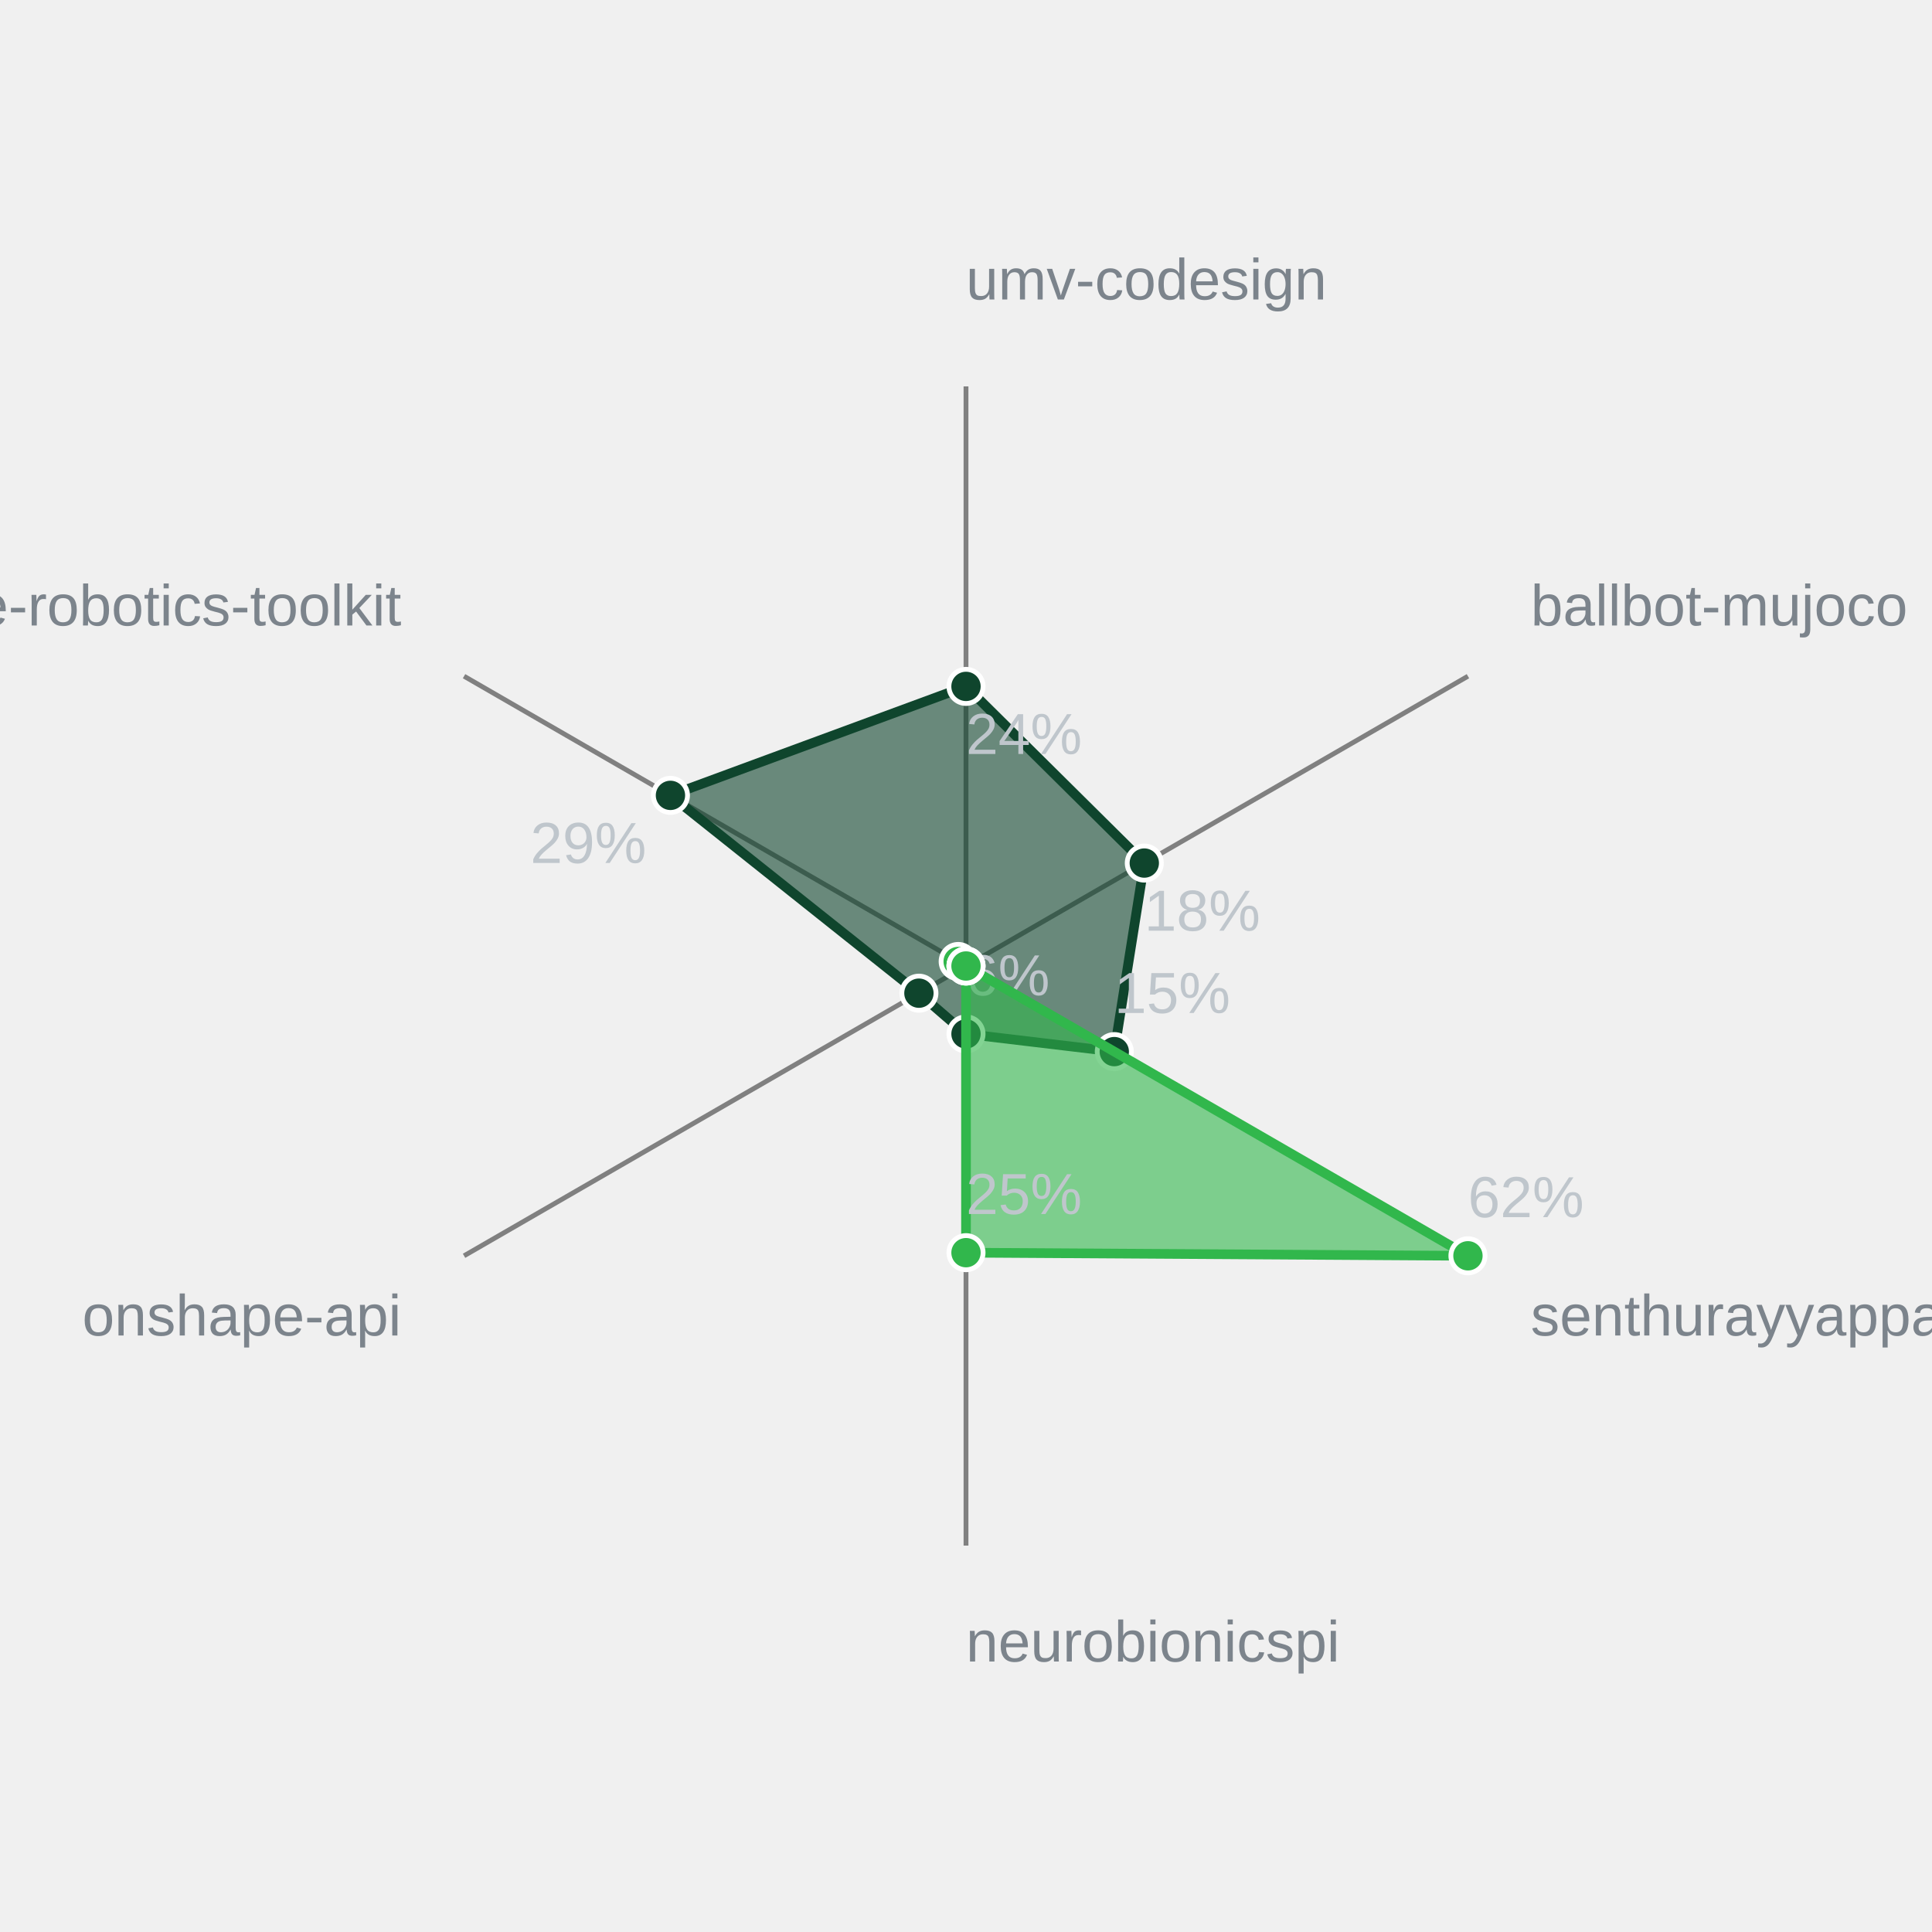
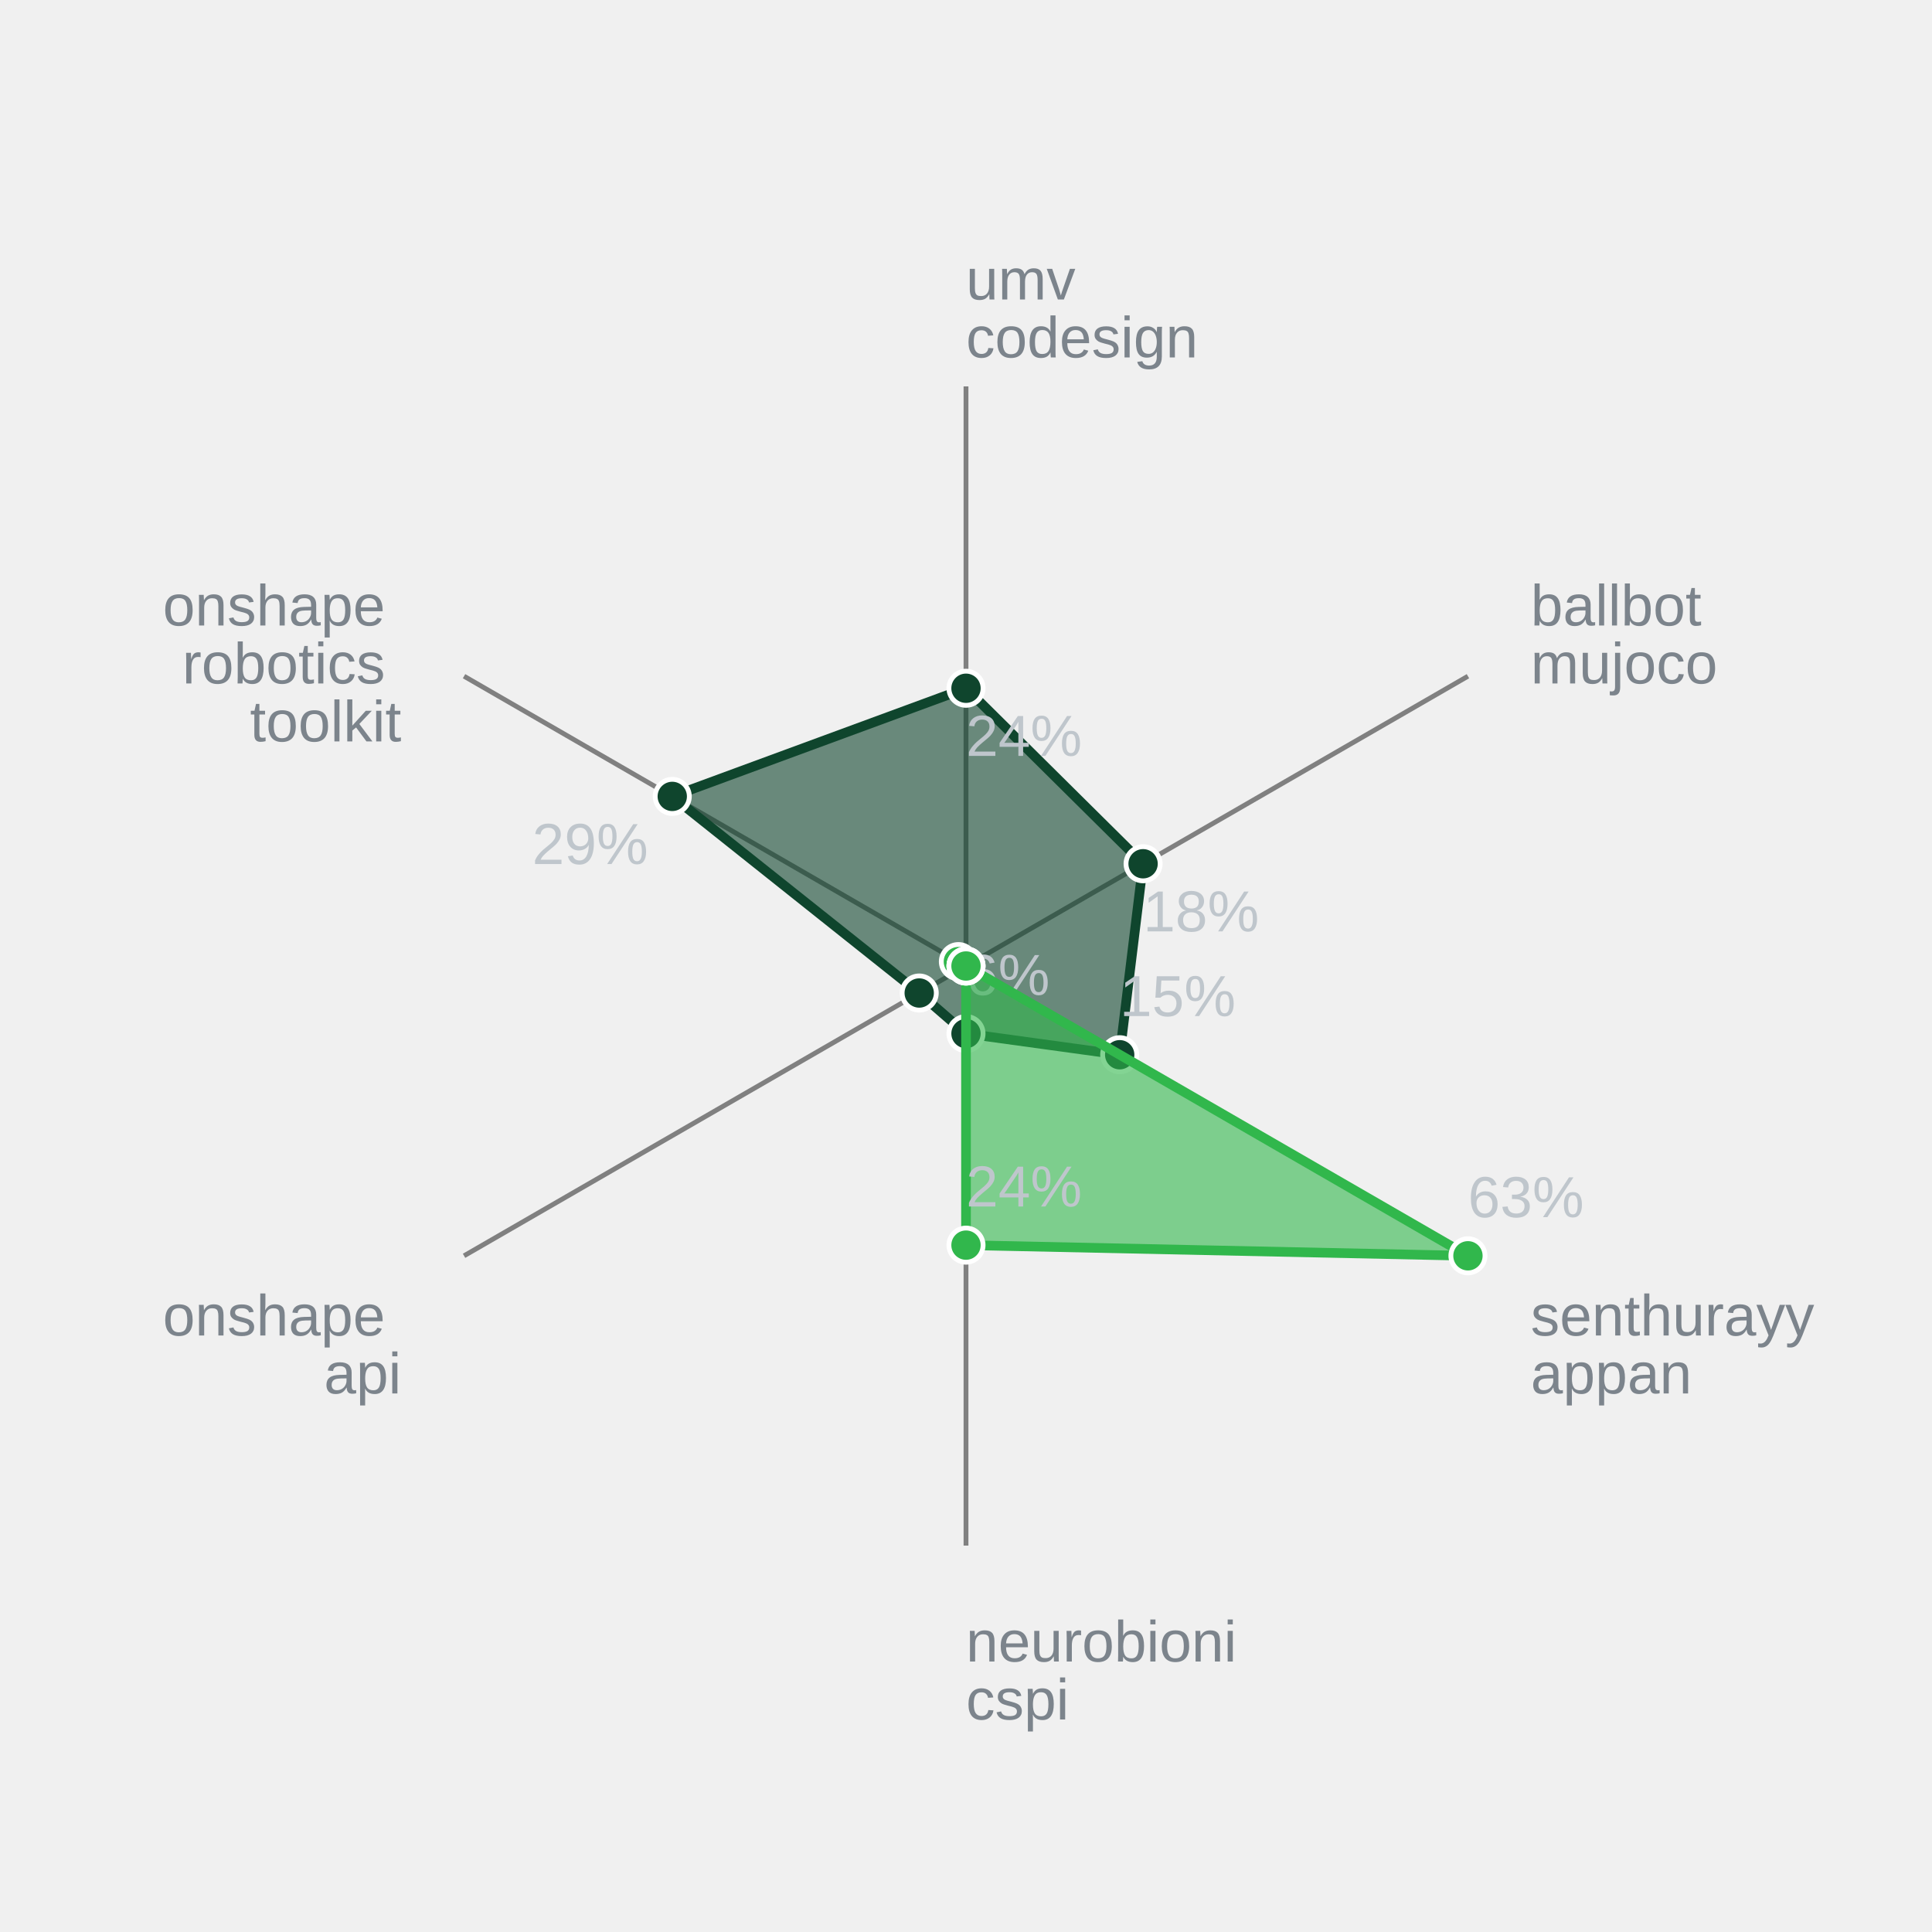
<svg xmlns="http://www.w3.org/2000/svg" version="1.1" class="marks" width="400" height="400" viewBox="0 0 400 400">
  <g fill="none" stroke-miterlimit="10" transform="translate(80,80)">
    <g class="mark-group role-frame root" role="graphics-object" aria-roledescription="group mark container">
      <g transform="translate(120,120)">
        <path class="background" aria-hidden="true" d="M0,0h240v240h-240Z" />
        <g>
          <g class="mark-rule role-mark radial-grid" role="graphics-symbol" aria-roledescription="rule mark container">
            <line transform="translate(0,0)" x2="-103.923" y2="-60" stroke="gray" stroke-width="1" />
            <line transform="translate(0,0)" x2="3.399323338588788e-14" y2="-120" stroke="gray" stroke-width="1" />
            <line transform="translate(0,0)" x2="103.923" y2="-60" stroke="gray" stroke-width="1" />
            <line transform="translate(0,0)" x2="103.923" y2="60" stroke="gray" stroke-width="1" />
            <line transform="translate(0,0)" x2="7.34788079488412e-15" y2="120" stroke="gray" stroke-width="1" />
            <line transform="translate(0,0)" x2="-103.923" y2="60" stroke="gray" stroke-width="1" />
          </g>
          <g class="mark-group role-scope categories" role="graphics-object" aria-roledescription="group mark container">
            <g transform="translate(0,0)">
              <path class="background" aria-hidden="true" d="M0,0h0v0h0Z" />
              <g>
                <g class="mark-line role-mark category-line" role="graphics-symbol" aria-roledescription="line mark container">
-                   <path d="M-61.19,-35.328L0,-57.888L36.913,-21.312L30.699,17.724L0,14.064L-9.748,5.628Z" fill="#0f452d" fill-opacity="0.6" stroke="#0f452d" stroke-width="2" />
+                   <path d="M-60.816,-35.112L0,-57.504L36.664,-21.168L31.821,18.372L0,13.992L-9.686,5.592Z" fill="#0f452d" fill-opacity="0.6" stroke="#0f452d" stroke-width="2" />
                </g>
                <g class="mark-symbol role-mark category-point" role="graphics-symbol" aria-roledescription="symbol mark container">
-                   <path transform="translate(-61.18989,-35.328)" d="M3.536,0A3.536,3.536,0,1,1,-3.536,0A3.536,3.536,0,1,1,3.536,0" fill="#0f452d" stroke="white" stroke-width="1" />
-                   <path transform="translate(1.6398335785352312e-14,-57.888)" d="M3.536,0A3.536,3.536,0,1,1,-3.536,0A3.536,3.536,0,1,1,3.536,0" fill="#0f452d" stroke="white" stroke-width="1" />
-                   <path transform="translate(36.91347,-21.312)" d="M3.536,0A3.536,3.536,0,1,1,-3.536,0A3.536,3.536,0,1,1,3.536,0" fill="#0f452d" stroke="white" stroke-width="1" />
-                   <path transform="translate(30.69887,17.724)" d="M3.536,0A3.536,3.536,0,1,1,-3.536,0A3.536,3.536,0,1,1,3.536,0" fill="#0f452d" stroke="white" stroke-width="1" />
-                   <path transform="translate(8.611716291604188e-16,14.064)" d="M3.536,0A3.536,3.536,0,1,1,-3.536,0A3.536,3.536,0,1,1,3.536,0" fill="#0f452d" stroke="white" stroke-width="1" />
-                   <path transform="translate(-9.747982,5.628)" d="M3.536,0A3.536,3.536,0,1,1,-3.536,0A3.536,3.536,0,1,1,3.536,0" fill="#0f452d" stroke="white" stroke-width="1" />
+                   <path transform="translate(-60.81577,-35.112)" d="M3.536,0A3.536,3.536,0,1,1,-3.536,0A3.536,3.536,0,1,1,3.536,0" fill="#0f452d" stroke="white" stroke-width="1" />
+                   <path transform="translate(1.6289557438517472e-14,-57.504)" d="M3.536,0A3.536,3.536,0,1,1,-3.536,0A3.536,3.536,0,1,1,3.536,0" fill="#0f452d" stroke="white" stroke-width="1" />
+                   <path transform="translate(36.66405,-21.168)" d="M3.536,0A3.536,3.536,0,1,1,-3.536,0A3.536,3.536,0,1,1,3.536,0" fill="#0f452d" stroke="white" stroke-width="1" />
+                   <path transform="translate(31.82124,18.372)" d="M3.536,0A3.536,3.536,0,1,1,-3.536,0A3.536,3.536,0,1,1,3.536,0" fill="#0f452d" stroke="white" stroke-width="1" />
+                   <path transform="translate(8.567629006834882e-16,13.992)" d="M3.536,0A3.536,3.536,0,1,1,-3.536,0A3.536,3.536,0,1,1,3.536,0" fill="#0f452d" stroke="white" stroke-width="1" />
+                   <path transform="translate(-9.685628,5.592)" d="M3.536,0A3.536,3.536,0,1,1,-3.536,0A3.536,3.536,0,1,1,3.536,0" fill="#0f452d" stroke="white" stroke-width="1" />
                </g>
                <g class="mark-text role-mark value-text" role="graphics-object" aria-roledescription="text mark container">
-                   <text text-anchor="end" transform="translate(-66.18989,-21.328)" font-family="Arial, sans-serif" font-size="12px" fill="#bfc6cc">29%</text>
-                   <text text-anchor="start" transform="translate(1.6398335785352312e-14,-43.888)" font-family="Arial, sans-serif" font-size="12px" fill="#bfc6cc">24%</text>
-                   <text text-anchor="start" transform="translate(36.91347,-7.312)" font-family="Arial, sans-serif" font-size="12px" fill="#bfc6cc">18%</text>
-                   <text text-anchor="start" transform="translate(30.69887,9.724)" font-family="Arial, sans-serif" font-size="12px" fill="#bfc6cc">15%</text>
-                   <text text-anchor="start" transform="translate(8.611716291604188e-16,6.064)" font-family="Arial, sans-serif" font-size="12px" fill="#bfc6cc">6%</text>
-                   <text text-anchor="end" transform="translate(-14.74798,-2.372)" font-family="Arial, sans-serif" font-size="12px" fill="#bfc6cc" />
+                   <text text-anchor="end" transform="translate(-65.81577,-21.112)" font-family="Arial, sans-serif" font-size="12px" fill="#bfc6cc">29%</text>
+                   <text text-anchor="start" transform="translate(1.6289557438517472e-14,-43.504)" font-family="Arial, sans-serif" font-size="12px" fill="#bfc6cc">24%</text>
+                   <text text-anchor="start" transform="translate(36.66405,-7.168)" font-family="Arial, sans-serif" font-size="12px" fill="#bfc6cc">18%</text>
+                   <text text-anchor="start" transform="translate(31.82124,10.372)" font-family="Arial, sans-serif" font-size="12px" fill="#bfc6cc">15%</text>
+                   <text text-anchor="start" transform="translate(8.567629006834882e-16,5.992)" font-family="Arial, sans-serif" font-size="12px" fill="#bfc6cc">6%</text>
+                   <text text-anchor="end" transform="translate(-14.68563,-2.408)" font-family="Arial, sans-serif" font-size="12px" fill="#bfc6cc" />
                </g>
              </g>
              <path class="foreground" aria-hidden="true" d="" display="none" />
            </g>
            <g transform="translate(0,0)">
              <path class="background" aria-hidden="true" d="M0,0h0v0h0Z" />
              <g>
                <g class="mark-line role-mark category-line" role="graphics-symbol" aria-roledescription="line mark container">
-                   <path d="M-1.621,-0.936L0,0L0,0L103.923,60L0,59.352L0,0Z" fill="#31b74c" fill-opacity="0.6" stroke="#31b74c" stroke-width="2" />
+                   <path d="M-1.58,-0.912L0,0L0,0L103.923,60L0,57.792L0,0Z" fill="#31b74c" fill-opacity="0.6" stroke="#31b74c" stroke-width="2" />
                </g>
                <g class="mark-symbol role-mark category-point" role="graphics-symbol" aria-roledescription="symbol mark container">
-                   <path transform="translate(-1.6212,-0.936)" d="M3.536,0A3.536,3.536,0,1,1,-3.536,0A3.536,3.536,0,1,1,3.536,0" fill="#31b74c" stroke="white" stroke-width="1" />
+                   <path transform="translate(-1.57963,-0.912)" d="M3.536,0A3.536,3.536,0,1,1,-3.536,0A3.536,3.536,0,1,1,3.536,0" fill="#31b74c" stroke="white" stroke-width="1" />
                  <path transform="translate(0,0)" d="M3.536,0A3.536,3.536,0,1,1,-3.536,0A3.536,3.536,0,1,1,3.536,0" fill="#31b74c" stroke="white" stroke-width="1" />
                  <path transform="translate(0,0)" d="M3.536,0A3.536,3.536,0,1,1,-3.536,0A3.536,3.536,0,1,1,3.536,0" fill="#31b74c" stroke="white" stroke-width="1" />
                  <path transform="translate(103.923,60)" d="M3.536,0A3.536,3.536,0,1,1,-3.536,0A3.536,3.536,0,1,1,3.536,0" fill="#31b74c" stroke="white" stroke-width="1" />
-                   <path transform="translate(3.6342618411496856e-15,59.352)" d="M3.536,0A3.536,3.536,0,1,1,-3.536,0A3.536,3.536,0,1,1,3.536,0" fill="#31b74c" stroke="white" stroke-width="1" />
+                   <path transform="translate(3.5387393908161915e-15,57.792)" d="M3.536,0A3.536,3.536,0,1,1,-3.536,0A3.536,3.536,0,1,1,3.536,0" fill="#31b74c" stroke="white" stroke-width="1" />
                  <path transform="translate(0,0)" d="M3.536,0A3.536,3.536,0,1,1,-3.536,0A3.536,3.536,0,1,1,3.536,0" fill="#31b74c" stroke="white" stroke-width="1" />
                </g>
                <g class="mark-text role-mark value-text" role="graphics-object" aria-roledescription="text mark container">
-                   <text text-anchor="end" transform="translate(-6.6212,13.064)" font-family="Arial, sans-serif" font-size="12px" fill="#bfc6cc" />
+                   <text text-anchor="end" transform="translate(-6.57963,13.088)" font-family="Arial, sans-serif" font-size="12px" fill="#bfc6cc" />
                  <text text-anchor="start" transform="translate(0,14)" font-family="Arial, sans-serif" font-size="12px" fill="#bfc6cc" />
                  <text text-anchor="start" transform="translate(0,14)" font-family="Arial, sans-serif" font-size="12px" fill="#bfc6cc" />
-                   <text text-anchor="start" transform="translate(103.923,52)" font-family="Arial, sans-serif" font-size="12px" fill="#bfc6cc">62%</text>
-                   <text text-anchor="start" transform="translate(3.6342618411496856e-15,51.352)" font-family="Arial, sans-serif" font-size="12px" fill="#bfc6cc">25%</text>
+                   <text text-anchor="start" transform="translate(103.923,52)" font-family="Arial, sans-serif" font-size="12px" fill="#bfc6cc">63%</text>
+                   <text text-anchor="start" transform="translate(3.5387393908161915e-15,49.792)" font-family="Arial, sans-serif" font-size="12px" fill="#bfc6cc">24%</text>
                  <text text-anchor="end" transform="translate(-5,-8)" font-family="Arial, sans-serif" font-size="12px" fill="#bfc6cc" />
                </g>
              </g>
              <path class="foreground" aria-hidden="true" d="" display="none" />
            </g>
          </g>
          <g class="mark-text role-mark key-label" role="graphics-object" aria-roledescription="text mark container">
-             <text text-anchor="end" transform="translate(-116.9134,-70.5)" font-family="Arial, sans-serif" font-size="12px" fill="#7c848c">onshape-robotics-toolkit</text>
-             <text text-anchor="start" transform="translate(3.824238755912386e-14,-138)" font-family="Arial, sans-serif" font-size="12px" fill="#7c848c">umv-codesign</text>
-             <text text-anchor="start" transform="translate(116.9134,-70.5)" font-family="Arial, sans-serif" font-size="12px" fill="#7c848c">ballbot-mujoco</text>
-             <text text-anchor="start" transform="translate(116.9134,76.5)" font-family="Arial, sans-serif" font-size="12px" fill="#7c848c">senthurayyappan</text>
-             <text text-anchor="start" transform="translate(8.266365894244634e-15,144)" font-family="Arial, sans-serif" font-size="12px" fill="#7c848c">neurobionicspi</text>
-             <text text-anchor="end" transform="translate(-116.9134,76.5)" font-family="Arial, sans-serif" font-size="12px" fill="#7c848c">onshape-api</text>
+             <text text-anchor="end" transform="translate(-116.9134,-70.5)" font-family="Arial, sans-serif" font-size="12px" fill="#7c848c">
+               <tspan>onshape</tspan>
+               <tspan x="0" dy="12">robotics</tspan>
+               <tspan x="0" dy="12">toolkit</tspan>
+             </text>
+             <text text-anchor="start" transform="translate(3.824238755912386e-14,-138)" font-family="Arial, sans-serif" font-size="12px" fill="#7c848c">
+               <tspan>umv</tspan>
+               <tspan x="0" dy="12">codesign</tspan>
+             </text>
+             <text text-anchor="start" transform="translate(116.9134,-70.5)" font-family="Arial, sans-serif" font-size="12px" fill="#7c848c">
+               <tspan>ballbot</tspan>
+               <tspan x="0" dy="12">mujoco</tspan>
+             </text>
+             <text text-anchor="start" transform="translate(116.9134,76.5)" font-family="Arial, sans-serif" font-size="12px" fill="#7c848c">
+               <tspan>senthurayy</tspan>
+               <tspan x="0" dy="12">appan</tspan>
+             </text>
+             <text text-anchor="start" transform="translate(8.266365894244634e-15,144)" font-family="Arial, sans-serif" font-size="12px" fill="#7c848c">
+               <tspan>neurobioni</tspan>
+               <tspan x="0" dy="12">cspi</tspan>
+             </text>
+             <text text-anchor="end" transform="translate(-116.9134,76.5)" font-family="Arial, sans-serif" font-size="12px" fill="#7c848c">
+               <tspan>onshape</tspan>
+               <tspan x="0" dy="12">api</tspan>
+             </text>
          </g>
        </g>
        <path class="foreground" aria-hidden="true" d="" display="none" />
      </g>
    </g>
  </g>
</svg>
